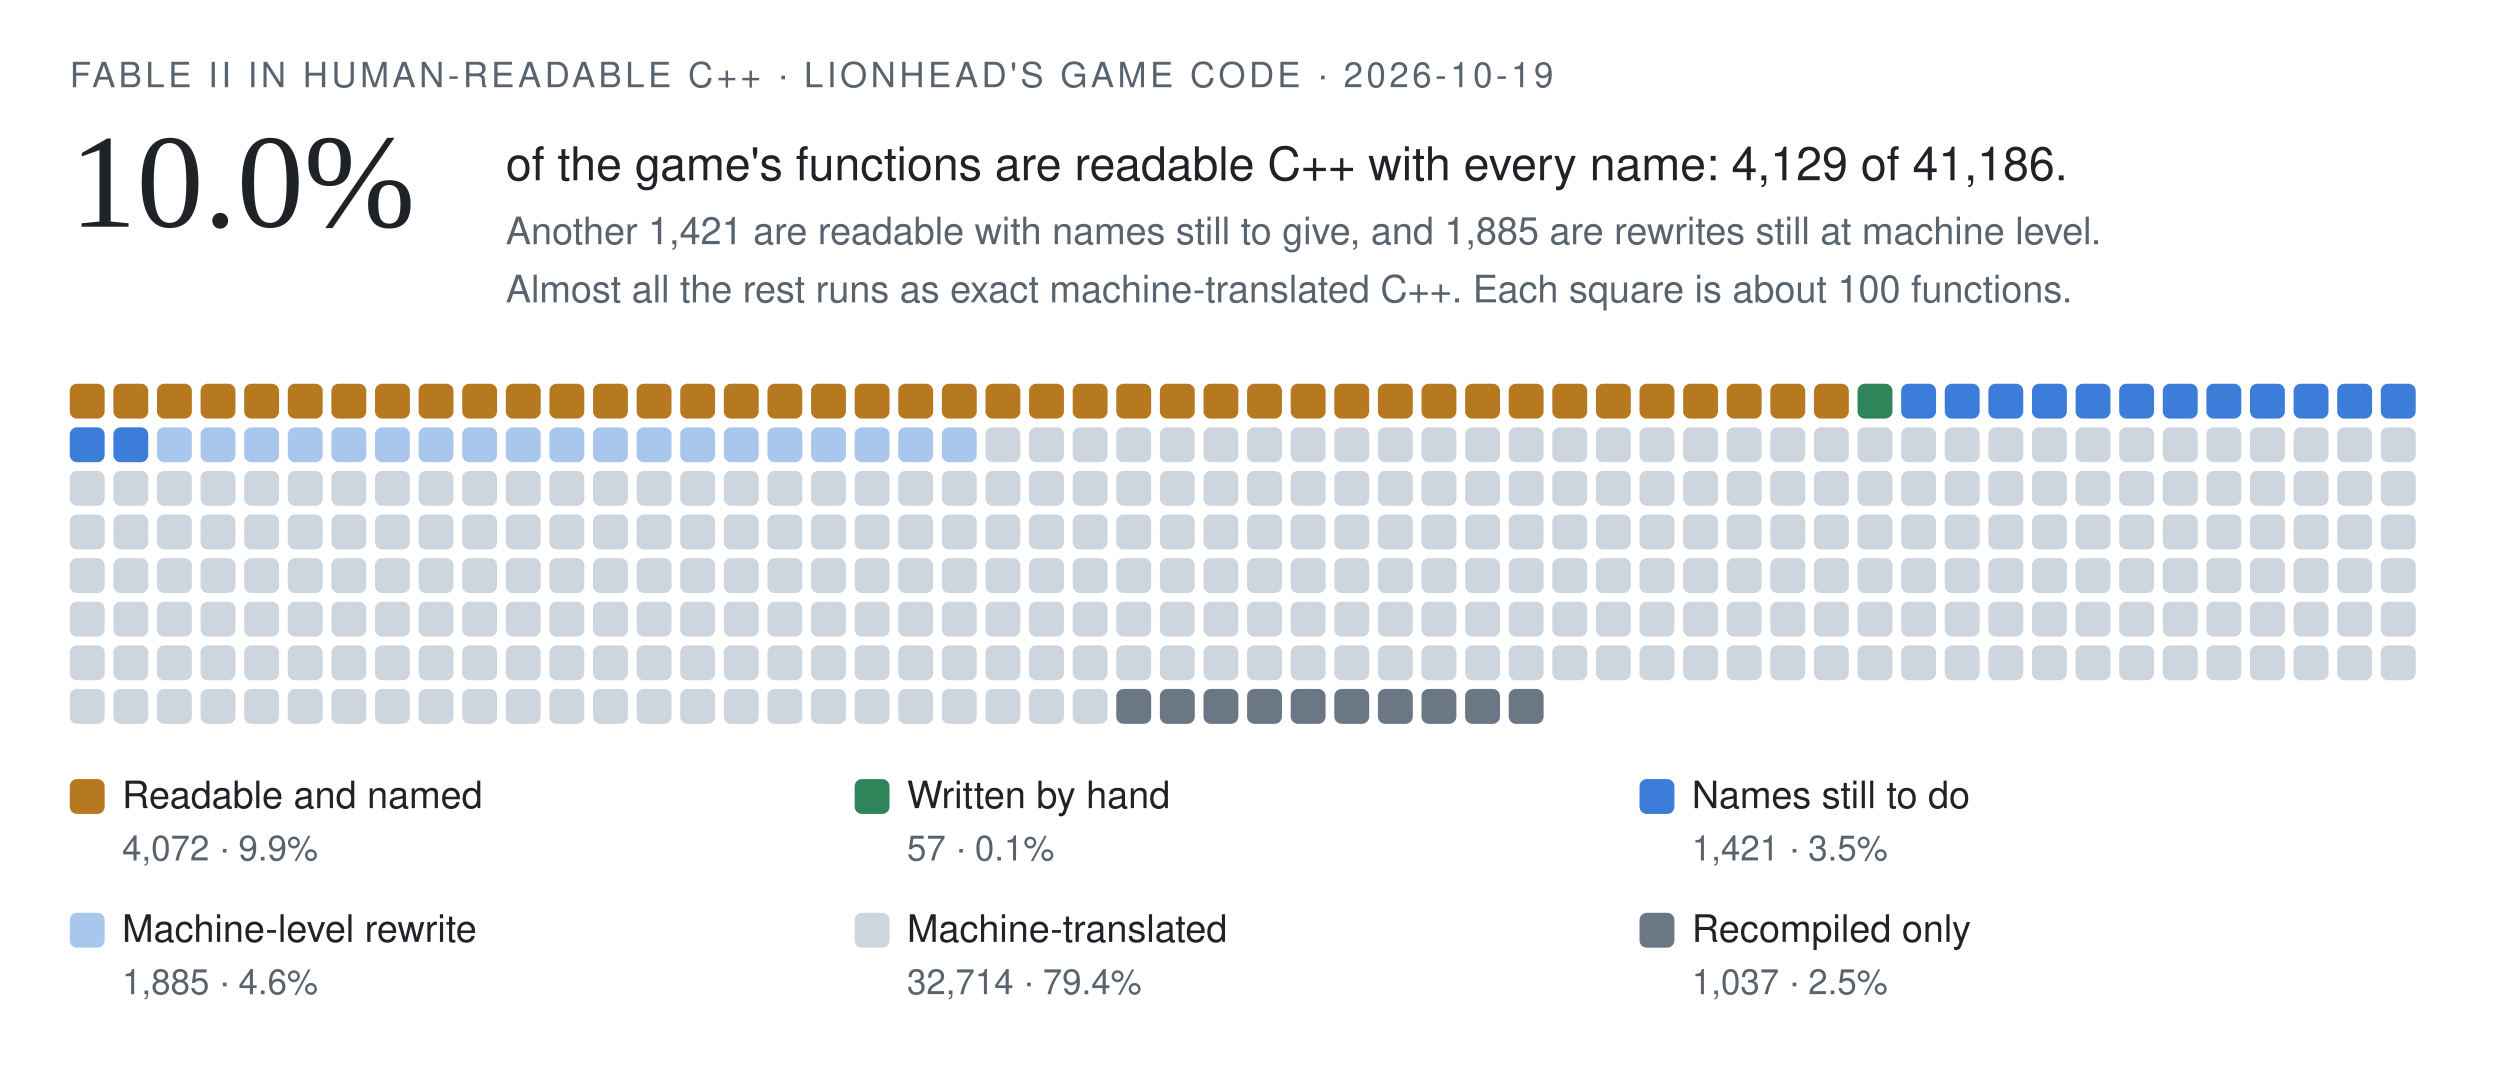
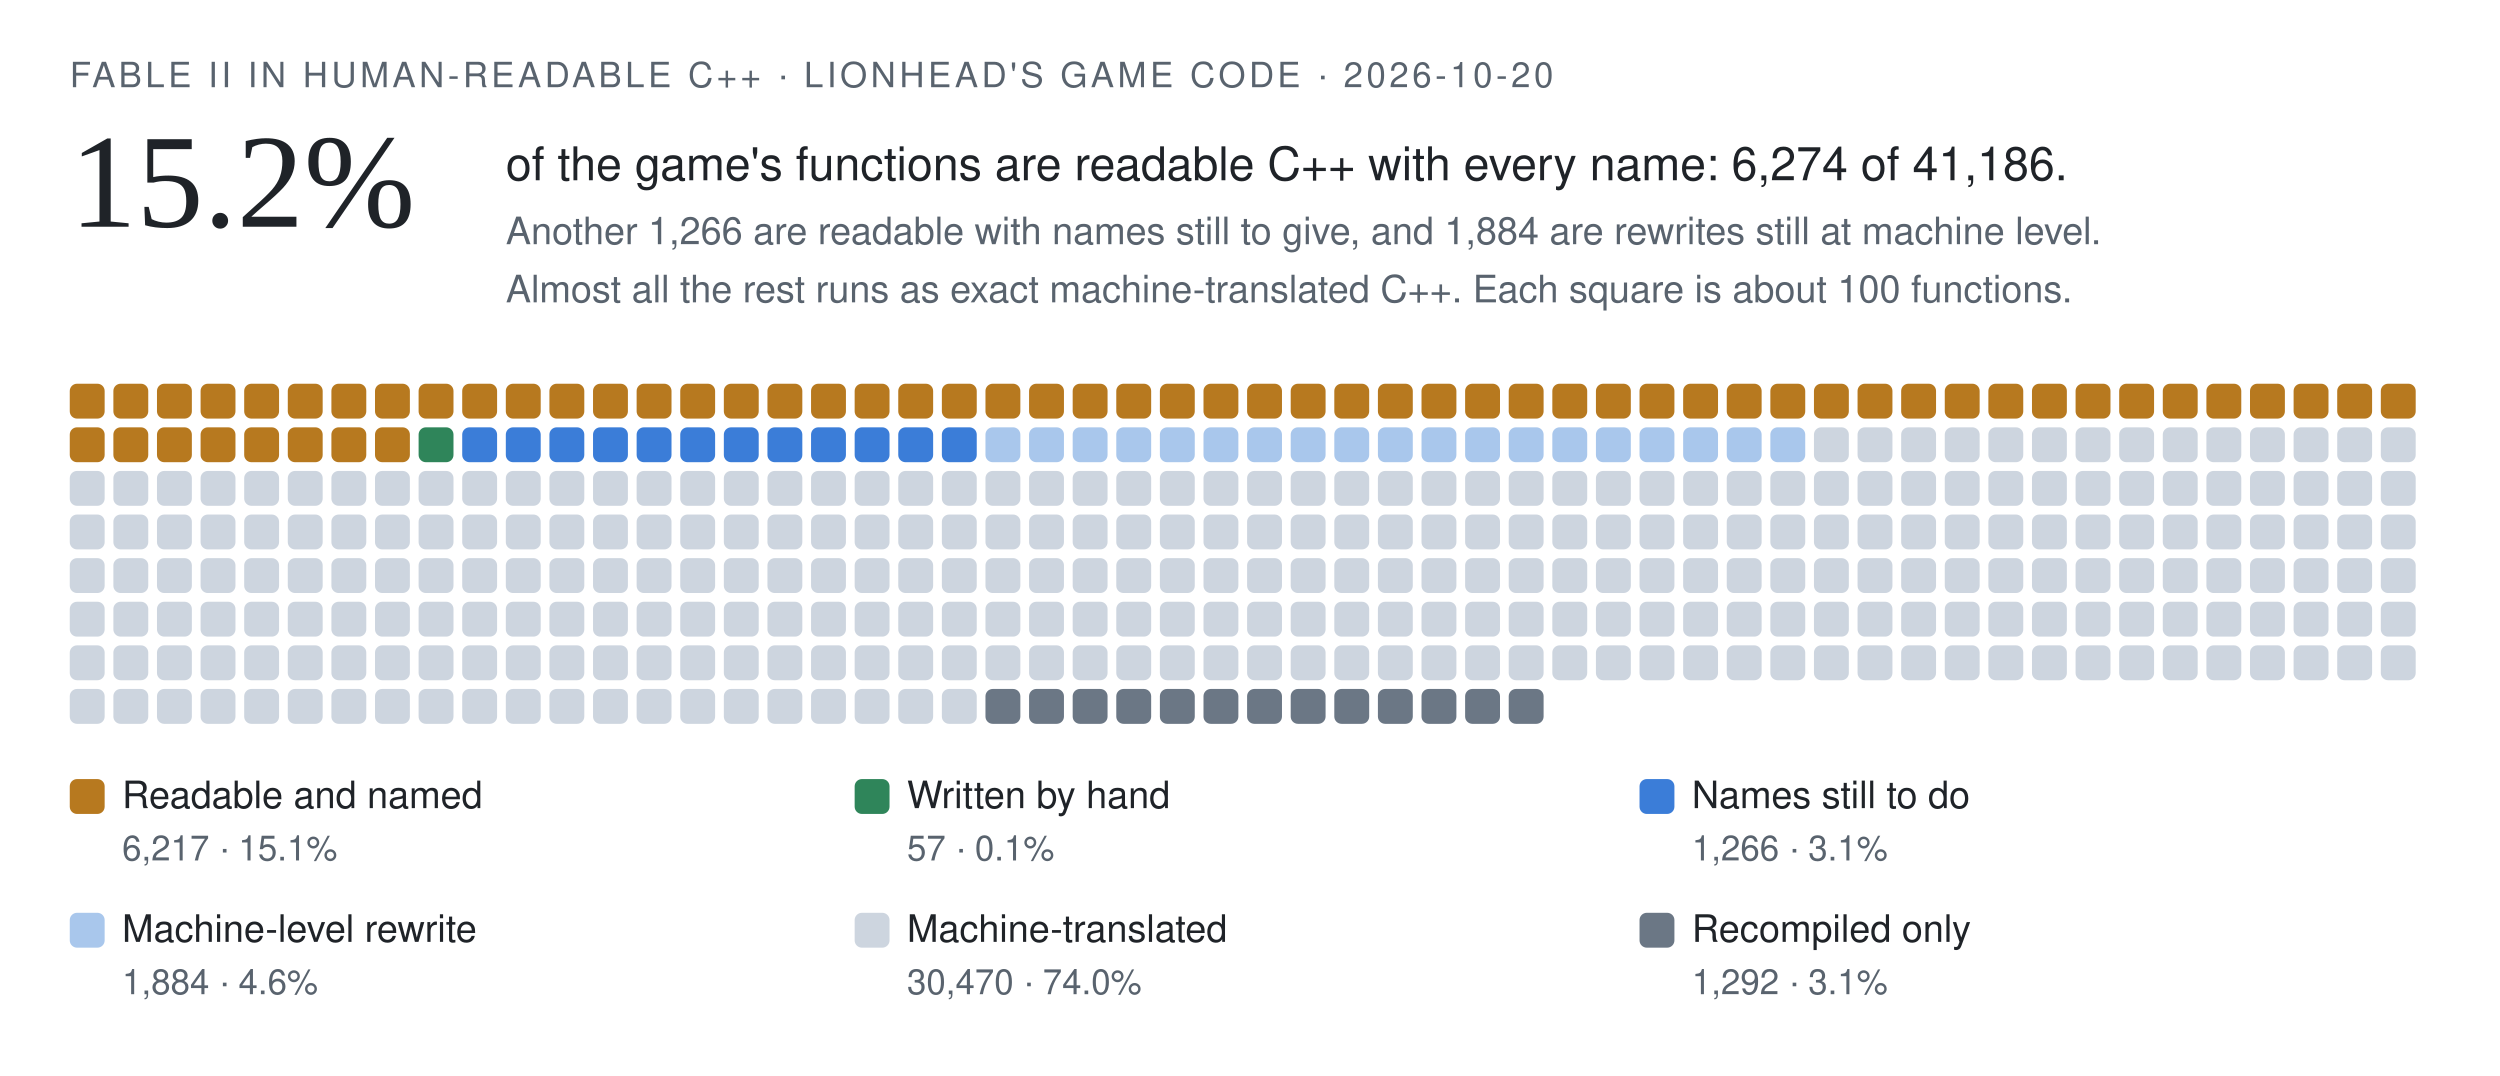
- <svg xmlns="http://www.w3.org/2000/svg" width="860" height="370" viewBox="0 0 860 370" role="img" aria-label="10.0% of Lionhead's game functions are readable C++ with every name (4,129 of 41,186), as of 2026-10-19">
-   <text x="24" y="30" font-family="Segoe UI, -apple-system, BlinkMacSystemFont, Helvetica, Arial, sans-serif" font-size="12" letter-spacing="1.2" fill="#59636e">FABLE II IN HUMAN-READABLE C++ · LIONHEAD'S GAME CODE · 2026-10-19</text>
-   <text x="24" y="78" font-family="Georgia, 'Times New Roman', serif" font-size="46" fill="#1f2328">10.0%</text>
-   <text x="174" y="62" font-family="Segoe UI, -apple-system, BlinkMacSystemFont, Helvetica, Arial, sans-serif" font-size="16" fill="#1f2328">of the game's functions are readable C++ with every name: 4,129 of 41,186.</text>
-   <text x="174" y="84" font-family="Segoe UI, -apple-system, BlinkMacSystemFont, Helvetica, Arial, sans-serif" font-size="13" fill="#59636e">Another 1,421 are readable with names still to give, and 1,885 are rewrites still at machine level.</text>
+ <svg xmlns="http://www.w3.org/2000/svg" width="860" height="370" viewBox="0 0 860 370" role="img" aria-label="15.2% of Lionhead's game functions are readable C++ with every name (6,274 of 41,186), as of 2026-10-20">
+   <text x="24" y="30" font-family="Segoe UI, -apple-system, BlinkMacSystemFont, Helvetica, Arial, sans-serif" font-size="12" letter-spacing="1.2" fill="#59636e">FABLE II IN HUMAN-READABLE C++ · LIONHEAD'S GAME CODE · 2026-10-20</text>
+   <text x="24" y="78" font-family="Georgia, 'Times New Roman', serif" font-size="46" fill="#1f2328">15.2%</text>
+   <text x="174" y="62" font-family="Segoe UI, -apple-system, BlinkMacSystemFont, Helvetica, Arial, sans-serif" font-size="16" fill="#1f2328">of the game's functions are readable C++ with every name: 6,274 of 41,186.</text>
+   <text x="174" y="84" font-family="Segoe UI, -apple-system, BlinkMacSystemFont, Helvetica, Arial, sans-serif" font-size="13" fill="#59636e">Another 1,266 are readable with names still to give, and 1,884 are rewrites still at machine level.</text>
  <text x="174" y="104" font-family="Segoe UI, -apple-system, BlinkMacSystemFont, Helvetica, Arial, sans-serif" font-size="13" fill="#59636e">Almost all the rest runs as exact machine-translated C++. Each square is about 100 functions.</text>
  <rect x="24" y="132" width="12" height="12" rx="2.5" fill="#b7791f" />
  <rect x="39" y="132" width="12" height="12" rx="2.5" fill="#b7791f" />
  <rect x="54" y="132" width="12" height="12" rx="2.5" fill="#b7791f" />
  <rect x="69" y="132" width="12" height="12" rx="2.5" fill="#b7791f" />
  <rect x="84" y="132" width="12" height="12" rx="2.5" fill="#b7791f" />
  <rect x="99" y="132" width="12" height="12" rx="2.5" fill="#b7791f" />
  <rect x="114" y="132" width="12" height="12" rx="2.5" fill="#b7791f" />
  <rect x="129" y="132" width="12" height="12" rx="2.5" fill="#b7791f" />
  <rect x="144" y="132" width="12" height="12" rx="2.5" fill="#b7791f" />
  <rect x="159" y="132" width="12" height="12" rx="2.5" fill="#b7791f" />
  <rect x="174" y="132" width="12" height="12" rx="2.5" fill="#b7791f" />
  <rect x="189" y="132" width="12" height="12" rx="2.5" fill="#b7791f" />
  <rect x="204" y="132" width="12" height="12" rx="2.5" fill="#b7791f" />
  <rect x="219" y="132" width="12" height="12" rx="2.5" fill="#b7791f" />
  <rect x="234" y="132" width="12" height="12" rx="2.5" fill="#b7791f" />
  <rect x="249" y="132" width="12" height="12" rx="2.5" fill="#b7791f" />
  <rect x="264" y="132" width="12" height="12" rx="2.5" fill="#b7791f" />
  <rect x="279" y="132" width="12" height="12" rx="2.5" fill="#b7791f" />
  <rect x="294" y="132" width="12" height="12" rx="2.5" fill="#b7791f" />
  <rect x="309" y="132" width="12" height="12" rx="2.5" fill="#b7791f" />
  <rect x="324" y="132" width="12" height="12" rx="2.5" fill="#b7791f" />
  <rect x="339" y="132" width="12" height="12" rx="2.5" fill="#b7791f" />
  <rect x="354" y="132" width="12" height="12" rx="2.5" fill="#b7791f" />
  <rect x="369" y="132" width="12" height="12" rx="2.5" fill="#b7791f" />
  <rect x="384" y="132" width="12" height="12" rx="2.5" fill="#b7791f" />
  <rect x="399" y="132" width="12" height="12" rx="2.5" fill="#b7791f" />
  <rect x="414" y="132" width="12" height="12" rx="2.5" fill="#b7791f" />
  <rect x="429" y="132" width="12" height="12" rx="2.5" fill="#b7791f" />
  <rect x="444" y="132" width="12" height="12" rx="2.5" fill="#b7791f" />
  <rect x="459" y="132" width="12" height="12" rx="2.5" fill="#b7791f" />
  <rect x="474" y="132" width="12" height="12" rx="2.5" fill="#b7791f" />
  <rect x="489" y="132" width="12" height="12" rx="2.5" fill="#b7791f" />
  <rect x="504" y="132" width="12" height="12" rx="2.5" fill="#b7791f" />
  <rect x="519" y="132" width="12" height="12" rx="2.5" fill="#b7791f" />
  <rect x="534" y="132" width="12" height="12" rx="2.5" fill="#b7791f" />
  <rect x="549" y="132" width="12" height="12" rx="2.5" fill="#b7791f" />
  <rect x="564" y="132" width="12" height="12" rx="2.5" fill="#b7791f" />
  <rect x="579" y="132" width="12" height="12" rx="2.5" fill="#b7791f" />
  <rect x="594" y="132" width="12" height="12" rx="2.5" fill="#b7791f" />
  <rect x="609" y="132" width="12" height="12" rx="2.5" fill="#b7791f" />
  <rect x="624" y="132" width="12" height="12" rx="2.5" fill="#b7791f" />
-   <rect x="639" y="132" width="12" height="12" rx="2.5" fill="#2f855a" />
-   <rect x="654" y="132" width="12" height="12" rx="2.5" fill="#3b7dd8" />
-   <rect x="669" y="132" width="12" height="12" rx="2.5" fill="#3b7dd8" />
-   <rect x="684" y="132" width="12" height="12" rx="2.5" fill="#3b7dd8" />
-   <rect x="699" y="132" width="12" height="12" rx="2.5" fill="#3b7dd8" />
-   <rect x="714" y="132" width="12" height="12" rx="2.5" fill="#3b7dd8" />
-   <rect x="729" y="132" width="12" height="12" rx="2.5" fill="#3b7dd8" />
-   <rect x="744" y="132" width="12" height="12" rx="2.5" fill="#3b7dd8" />
-   <rect x="759" y="132" width="12" height="12" rx="2.5" fill="#3b7dd8" />
-   <rect x="774" y="132" width="12" height="12" rx="2.5" fill="#3b7dd8" />
-   <rect x="789" y="132" width="12" height="12" rx="2.5" fill="#3b7dd8" />
-   <rect x="804" y="132" width="12" height="12" rx="2.5" fill="#3b7dd8" />
-   <rect x="819" y="132" width="12" height="12" rx="2.5" fill="#3b7dd8" />
-   <rect x="24" y="147" width="12" height="12" rx="2.5" fill="#3b7dd8" />
-   <rect x="39" y="147" width="12" height="12" rx="2.5" fill="#3b7dd8" />
-   <rect x="54" y="147" width="12" height="12" rx="2.5" fill="#a9c7ec" />
-   <rect x="69" y="147" width="12" height="12" rx="2.5" fill="#a9c7ec" />
-   <rect x="84" y="147" width="12" height="12" rx="2.5" fill="#a9c7ec" />
-   <rect x="99" y="147" width="12" height="12" rx="2.5" fill="#a9c7ec" />
-   <rect x="114" y="147" width="12" height="12" rx="2.5" fill="#a9c7ec" />
-   <rect x="129" y="147" width="12" height="12" rx="2.5" fill="#a9c7ec" />
-   <rect x="144" y="147" width="12" height="12" rx="2.5" fill="#a9c7ec" />
-   <rect x="159" y="147" width="12" height="12" rx="2.5" fill="#a9c7ec" />
-   <rect x="174" y="147" width="12" height="12" rx="2.5" fill="#a9c7ec" />
-   <rect x="189" y="147" width="12" height="12" rx="2.5" fill="#a9c7ec" />
-   <rect x="204" y="147" width="12" height="12" rx="2.5" fill="#a9c7ec" />
-   <rect x="219" y="147" width="12" height="12" rx="2.5" fill="#a9c7ec" />
-   <rect x="234" y="147" width="12" height="12" rx="2.5" fill="#a9c7ec" />
-   <rect x="249" y="147" width="12" height="12" rx="2.5" fill="#a9c7ec" />
-   <rect x="264" y="147" width="12" height="12" rx="2.5" fill="#a9c7ec" />
-   <rect x="279" y="147" width="12" height="12" rx="2.5" fill="#a9c7ec" />
-   <rect x="294" y="147" width="12" height="12" rx="2.5" fill="#a9c7ec" />
-   <rect x="309" y="147" width="12" height="12" rx="2.5" fill="#a9c7ec" />
-   <rect x="324" y="147" width="12" height="12" rx="2.5" fill="#a9c7ec" />
-   <rect x="339" y="147" width="12" height="12" rx="2.5" fill="#cdd5df" />
-   <rect x="354" y="147" width="12" height="12" rx="2.5" fill="#cdd5df" />
-   <rect x="369" y="147" width="12" height="12" rx="2.5" fill="#cdd5df" />
-   <rect x="384" y="147" width="12" height="12" rx="2.5" fill="#cdd5df" />
-   <rect x="399" y="147" width="12" height="12" rx="2.5" fill="#cdd5df" />
-   <rect x="414" y="147" width="12" height="12" rx="2.5" fill="#cdd5df" />
-   <rect x="429" y="147" width="12" height="12" rx="2.5" fill="#cdd5df" />
-   <rect x="444" y="147" width="12" height="12" rx="2.5" fill="#cdd5df" />
-   <rect x="459" y="147" width="12" height="12" rx="2.5" fill="#cdd5df" />
-   <rect x="474" y="147" width="12" height="12" rx="2.5" fill="#cdd5df" />
-   <rect x="489" y="147" width="12" height="12" rx="2.5" fill="#cdd5df" />
-   <rect x="504" y="147" width="12" height="12" rx="2.5" fill="#cdd5df" />
-   <rect x="519" y="147" width="12" height="12" rx="2.5" fill="#cdd5df" />
-   <rect x="534" y="147" width="12" height="12" rx="2.5" fill="#cdd5df" />
-   <rect x="549" y="147" width="12" height="12" rx="2.5" fill="#cdd5df" />
-   <rect x="564" y="147" width="12" height="12" rx="2.5" fill="#cdd5df" />
-   <rect x="579" y="147" width="12" height="12" rx="2.5" fill="#cdd5df" />
-   <rect x="594" y="147" width="12" height="12" rx="2.5" fill="#cdd5df" />
-   <rect x="609" y="147" width="12" height="12" rx="2.5" fill="#cdd5df" />
+   <rect x="639" y="132" width="12" height="12" rx="2.5" fill="#b7791f" />
+   <rect x="654" y="132" width="12" height="12" rx="2.5" fill="#b7791f" />
+   <rect x="669" y="132" width="12" height="12" rx="2.5" fill="#b7791f" />
+   <rect x="684" y="132" width="12" height="12" rx="2.5" fill="#b7791f" />
+   <rect x="699" y="132" width="12" height="12" rx="2.5" fill="#b7791f" />
+   <rect x="714" y="132" width="12" height="12" rx="2.5" fill="#b7791f" />
+   <rect x="729" y="132" width="12" height="12" rx="2.5" fill="#b7791f" />
+   <rect x="744" y="132" width="12" height="12" rx="2.5" fill="#b7791f" />
+   <rect x="759" y="132" width="12" height="12" rx="2.5" fill="#b7791f" />
+   <rect x="774" y="132" width="12" height="12" rx="2.5" fill="#b7791f" />
+   <rect x="789" y="132" width="12" height="12" rx="2.5" fill="#b7791f" />
+   <rect x="804" y="132" width="12" height="12" rx="2.5" fill="#b7791f" />
+   <rect x="819" y="132" width="12" height="12" rx="2.5" fill="#b7791f" />
+   <rect x="24" y="147" width="12" height="12" rx="2.5" fill="#b7791f" />
+   <rect x="39" y="147" width="12" height="12" rx="2.5" fill="#b7791f" />
+   <rect x="54" y="147" width="12" height="12" rx="2.5" fill="#b7791f" />
+   <rect x="69" y="147" width="12" height="12" rx="2.5" fill="#b7791f" />
+   <rect x="84" y="147" width="12" height="12" rx="2.5" fill="#b7791f" />
+   <rect x="99" y="147" width="12" height="12" rx="2.5" fill="#b7791f" />
+   <rect x="114" y="147" width="12" height="12" rx="2.5" fill="#b7791f" />
+   <rect x="129" y="147" width="12" height="12" rx="2.5" fill="#b7791f" />
+   <rect x="144" y="147" width="12" height="12" rx="2.5" fill="#2f855a" />
+   <rect x="159" y="147" width="12" height="12" rx="2.5" fill="#3b7dd8" />
+   <rect x="174" y="147" width="12" height="12" rx="2.5" fill="#3b7dd8" />
+   <rect x="189" y="147" width="12" height="12" rx="2.5" fill="#3b7dd8" />
+   <rect x="204" y="147" width="12" height="12" rx="2.5" fill="#3b7dd8" />
+   <rect x="219" y="147" width="12" height="12" rx="2.5" fill="#3b7dd8" />
+   <rect x="234" y="147" width="12" height="12" rx="2.5" fill="#3b7dd8" />
+   <rect x="249" y="147" width="12" height="12" rx="2.5" fill="#3b7dd8" />
+   <rect x="264" y="147" width="12" height="12" rx="2.5" fill="#3b7dd8" />
+   <rect x="279" y="147" width="12" height="12" rx="2.5" fill="#3b7dd8" />
+   <rect x="294" y="147" width="12" height="12" rx="2.5" fill="#3b7dd8" />
+   <rect x="309" y="147" width="12" height="12" rx="2.5" fill="#3b7dd8" />
+   <rect x="324" y="147" width="12" height="12" rx="2.5" fill="#3b7dd8" />
+   <rect x="339" y="147" width="12" height="12" rx="2.5" fill="#a9c7ec" />
+   <rect x="354" y="147" width="12" height="12" rx="2.5" fill="#a9c7ec" />
+   <rect x="369" y="147" width="12" height="12" rx="2.5" fill="#a9c7ec" />
+   <rect x="384" y="147" width="12" height="12" rx="2.5" fill="#a9c7ec" />
+   <rect x="399" y="147" width="12" height="12" rx="2.5" fill="#a9c7ec" />
+   <rect x="414" y="147" width="12" height="12" rx="2.5" fill="#a9c7ec" />
+   <rect x="429" y="147" width="12" height="12" rx="2.5" fill="#a9c7ec" />
+   <rect x="444" y="147" width="12" height="12" rx="2.5" fill="#a9c7ec" />
+   <rect x="459" y="147" width="12" height="12" rx="2.5" fill="#a9c7ec" />
+   <rect x="474" y="147" width="12" height="12" rx="2.5" fill="#a9c7ec" />
+   <rect x="489" y="147" width="12" height="12" rx="2.5" fill="#a9c7ec" />
+   <rect x="504" y="147" width="12" height="12" rx="2.5" fill="#a9c7ec" />
+   <rect x="519" y="147" width="12" height="12" rx="2.5" fill="#a9c7ec" />
+   <rect x="534" y="147" width="12" height="12" rx="2.5" fill="#a9c7ec" />
+   <rect x="549" y="147" width="12" height="12" rx="2.5" fill="#a9c7ec" />
+   <rect x="564" y="147" width="12" height="12" rx="2.5" fill="#a9c7ec" />
+   <rect x="579" y="147" width="12" height="12" rx="2.5" fill="#a9c7ec" />
+   <rect x="594" y="147" width="12" height="12" rx="2.5" fill="#a9c7ec" />
+   <rect x="609" y="147" width="12" height="12" rx="2.5" fill="#a9c7ec" />
  <rect x="624" y="147" width="12" height="12" rx="2.5" fill="#cdd5df" />
  <rect x="639" y="147" width="12" height="12" rx="2.5" fill="#cdd5df" />
  <rect x="654" y="147" width="12" height="12" rx="2.5" fill="#cdd5df" />
  <rect x="669" y="147" width="12" height="12" rx="2.5" fill="#cdd5df" />
  <rect x="684" y="147" width="12" height="12" rx="2.5" fill="#cdd5df" />
  <rect x="699" y="147" width="12" height="12" rx="2.5" fill="#cdd5df" />
  <rect x="714" y="147" width="12" height="12" rx="2.5" fill="#cdd5df" />
  <rect x="729" y="147" width="12" height="12" rx="2.5" fill="#cdd5df" />
  <rect x="744" y="147" width="12" height="12" rx="2.5" fill="#cdd5df" />
  <rect x="759" y="147" width="12" height="12" rx="2.5" fill="#cdd5df" />
  <rect x="774" y="147" width="12" height="12" rx="2.5" fill="#cdd5df" />
  <rect x="789" y="147" width="12" height="12" rx="2.5" fill="#cdd5df" />
  <rect x="804" y="147" width="12" height="12" rx="2.5" fill="#cdd5df" />
  <rect x="819" y="147" width="12" height="12" rx="2.5" fill="#cdd5df" />
  <rect x="24" y="162" width="12" height="12" rx="2.5" fill="#cdd5df" />
  <rect x="39" y="162" width="12" height="12" rx="2.5" fill="#cdd5df" />
  <rect x="54" y="162" width="12" height="12" rx="2.5" fill="#cdd5df" />
  <rect x="69" y="162" width="12" height="12" rx="2.5" fill="#cdd5df" />
  <rect x="84" y="162" width="12" height="12" rx="2.5" fill="#cdd5df" />
  <rect x="99" y="162" width="12" height="12" rx="2.5" fill="#cdd5df" />
  <rect x="114" y="162" width="12" height="12" rx="2.5" fill="#cdd5df" />
  <rect x="129" y="162" width="12" height="12" rx="2.5" fill="#cdd5df" />
  <rect x="144" y="162" width="12" height="12" rx="2.5" fill="#cdd5df" />
  <rect x="159" y="162" width="12" height="12" rx="2.5" fill="#cdd5df" />
  <rect x="174" y="162" width="12" height="12" rx="2.5" fill="#cdd5df" />
  <rect x="189" y="162" width="12" height="12" rx="2.5" fill="#cdd5df" />
  <rect x="204" y="162" width="12" height="12" rx="2.5" fill="#cdd5df" />
  <rect x="219" y="162" width="12" height="12" rx="2.5" fill="#cdd5df" />
  <rect x="234" y="162" width="12" height="12" rx="2.5" fill="#cdd5df" />
  <rect x="249" y="162" width="12" height="12" rx="2.5" fill="#cdd5df" />
  <rect x="264" y="162" width="12" height="12" rx="2.5" fill="#cdd5df" />
  <rect x="279" y="162" width="12" height="12" rx="2.5" fill="#cdd5df" />
  <rect x="294" y="162" width="12" height="12" rx="2.5" fill="#cdd5df" />
  <rect x="309" y="162" width="12" height="12" rx="2.5" fill="#cdd5df" />
  <rect x="324" y="162" width="12" height="12" rx="2.5" fill="#cdd5df" />
  <rect x="339" y="162" width="12" height="12" rx="2.5" fill="#cdd5df" />
  <rect x="354" y="162" width="12" height="12" rx="2.5" fill="#cdd5df" />
  <rect x="369" y="162" width="12" height="12" rx="2.5" fill="#cdd5df" />
  <rect x="384" y="162" width="12" height="12" rx="2.5" fill="#cdd5df" />
  <rect x="399" y="162" width="12" height="12" rx="2.5" fill="#cdd5df" />
  <rect x="414" y="162" width="12" height="12" rx="2.5" fill="#cdd5df" />
  <rect x="429" y="162" width="12" height="12" rx="2.5" fill="#cdd5df" />
  <rect x="444" y="162" width="12" height="12" rx="2.5" fill="#cdd5df" />
  <rect x="459" y="162" width="12" height="12" rx="2.5" fill="#cdd5df" />
  <rect x="474" y="162" width="12" height="12" rx="2.5" fill="#cdd5df" />
  <rect x="489" y="162" width="12" height="12" rx="2.5" fill="#cdd5df" />
  <rect x="504" y="162" width="12" height="12" rx="2.5" fill="#cdd5df" />
  <rect x="519" y="162" width="12" height="12" rx="2.5" fill="#cdd5df" />
  <rect x="534" y="162" width="12" height="12" rx="2.5" fill="#cdd5df" />
  <rect x="549" y="162" width="12" height="12" rx="2.5" fill="#cdd5df" />
  <rect x="564" y="162" width="12" height="12" rx="2.5" fill="#cdd5df" />
  <rect x="579" y="162" width="12" height="12" rx="2.5" fill="#cdd5df" />
  <rect x="594" y="162" width="12" height="12" rx="2.5" fill="#cdd5df" />
  <rect x="609" y="162" width="12" height="12" rx="2.5" fill="#cdd5df" />
  <rect x="624" y="162" width="12" height="12" rx="2.5" fill="#cdd5df" />
  <rect x="639" y="162" width="12" height="12" rx="2.5" fill="#cdd5df" />
  <rect x="654" y="162" width="12" height="12" rx="2.5" fill="#cdd5df" />
  <rect x="669" y="162" width="12" height="12" rx="2.5" fill="#cdd5df" />
  <rect x="684" y="162" width="12" height="12" rx="2.5" fill="#cdd5df" />
  <rect x="699" y="162" width="12" height="12" rx="2.5" fill="#cdd5df" />
  <rect x="714" y="162" width="12" height="12" rx="2.5" fill="#cdd5df" />
  <rect x="729" y="162" width="12" height="12" rx="2.5" fill="#cdd5df" />
  <rect x="744" y="162" width="12" height="12" rx="2.5" fill="#cdd5df" />
  <rect x="759" y="162" width="12" height="12" rx="2.5" fill="#cdd5df" />
  <rect x="774" y="162" width="12" height="12" rx="2.5" fill="#cdd5df" />
  <rect x="789" y="162" width="12" height="12" rx="2.5" fill="#cdd5df" />
  <rect x="804" y="162" width="12" height="12" rx="2.5" fill="#cdd5df" />
  <rect x="819" y="162" width="12" height="12" rx="2.5" fill="#cdd5df" />
  <rect x="24" y="177" width="12" height="12" rx="2.5" fill="#cdd5df" />
  <rect x="39" y="177" width="12" height="12" rx="2.5" fill="#cdd5df" />
  <rect x="54" y="177" width="12" height="12" rx="2.5" fill="#cdd5df" />
  <rect x="69" y="177" width="12" height="12" rx="2.5" fill="#cdd5df" />
  <rect x="84" y="177" width="12" height="12" rx="2.5" fill="#cdd5df" />
  <rect x="99" y="177" width="12" height="12" rx="2.5" fill="#cdd5df" />
  <rect x="114" y="177" width="12" height="12" rx="2.5" fill="#cdd5df" />
  <rect x="129" y="177" width="12" height="12" rx="2.5" fill="#cdd5df" />
  <rect x="144" y="177" width="12" height="12" rx="2.5" fill="#cdd5df" />
  <rect x="159" y="177" width="12" height="12" rx="2.5" fill="#cdd5df" />
  <rect x="174" y="177" width="12" height="12" rx="2.5" fill="#cdd5df" />
  <rect x="189" y="177" width="12" height="12" rx="2.5" fill="#cdd5df" />
  <rect x="204" y="177" width="12" height="12" rx="2.5" fill="#cdd5df" />
  <rect x="219" y="177" width="12" height="12" rx="2.5" fill="#cdd5df" />
  <rect x="234" y="177" width="12" height="12" rx="2.5" fill="#cdd5df" />
  <rect x="249" y="177" width="12" height="12" rx="2.5" fill="#cdd5df" />
  <rect x="264" y="177" width="12" height="12" rx="2.5" fill="#cdd5df" />
  <rect x="279" y="177" width="12" height="12" rx="2.5" fill="#cdd5df" />
  <rect x="294" y="177" width="12" height="12" rx="2.5" fill="#cdd5df" />
  <rect x="309" y="177" width="12" height="12" rx="2.5" fill="#cdd5df" />
  <rect x="324" y="177" width="12" height="12" rx="2.5" fill="#cdd5df" />
  <rect x="339" y="177" width="12" height="12" rx="2.5" fill="#cdd5df" />
  <rect x="354" y="177" width="12" height="12" rx="2.5" fill="#cdd5df" />
  <rect x="369" y="177" width="12" height="12" rx="2.5" fill="#cdd5df" />
  <rect x="384" y="177" width="12" height="12" rx="2.5" fill="#cdd5df" />
  <rect x="399" y="177" width="12" height="12" rx="2.5" fill="#cdd5df" />
  <rect x="414" y="177" width="12" height="12" rx="2.5" fill="#cdd5df" />
  <rect x="429" y="177" width="12" height="12" rx="2.5" fill="#cdd5df" />
  <rect x="444" y="177" width="12" height="12" rx="2.5" fill="#cdd5df" />
  <rect x="459" y="177" width="12" height="12" rx="2.5" fill="#cdd5df" />
  <rect x="474" y="177" width="12" height="12" rx="2.5" fill="#cdd5df" />
  <rect x="489" y="177" width="12" height="12" rx="2.5" fill="#cdd5df" />
  <rect x="504" y="177" width="12" height="12" rx="2.5" fill="#cdd5df" />
  <rect x="519" y="177" width="12" height="12" rx="2.5" fill="#cdd5df" />
  <rect x="534" y="177" width="12" height="12" rx="2.5" fill="#cdd5df" />
  <rect x="549" y="177" width="12" height="12" rx="2.5" fill="#cdd5df" />
  <rect x="564" y="177" width="12" height="12" rx="2.5" fill="#cdd5df" />
  <rect x="579" y="177" width="12" height="12" rx="2.5" fill="#cdd5df" />
  <rect x="594" y="177" width="12" height="12" rx="2.5" fill="#cdd5df" />
  <rect x="609" y="177" width="12" height="12" rx="2.5" fill="#cdd5df" />
  <rect x="624" y="177" width="12" height="12" rx="2.5" fill="#cdd5df" />
  <rect x="639" y="177" width="12" height="12" rx="2.5" fill="#cdd5df" />
  <rect x="654" y="177" width="12" height="12" rx="2.5" fill="#cdd5df" />
  <rect x="669" y="177" width="12" height="12" rx="2.5" fill="#cdd5df" />
  <rect x="684" y="177" width="12" height="12" rx="2.5" fill="#cdd5df" />
  <rect x="699" y="177" width="12" height="12" rx="2.5" fill="#cdd5df" />
  <rect x="714" y="177" width="12" height="12" rx="2.5" fill="#cdd5df" />
  <rect x="729" y="177" width="12" height="12" rx="2.5" fill="#cdd5df" />
  <rect x="744" y="177" width="12" height="12" rx="2.5" fill="#cdd5df" />
  <rect x="759" y="177" width="12" height="12" rx="2.5" fill="#cdd5df" />
  <rect x="774" y="177" width="12" height="12" rx="2.5" fill="#cdd5df" />
  <rect x="789" y="177" width="12" height="12" rx="2.5" fill="#cdd5df" />
  <rect x="804" y="177" width="12" height="12" rx="2.5" fill="#cdd5df" />
  <rect x="819" y="177" width="12" height="12" rx="2.5" fill="#cdd5df" />
  <rect x="24" y="192" width="12" height="12" rx="2.5" fill="#cdd5df" />
  <rect x="39" y="192" width="12" height="12" rx="2.5" fill="#cdd5df" />
  <rect x="54" y="192" width="12" height="12" rx="2.5" fill="#cdd5df" />
  <rect x="69" y="192" width="12" height="12" rx="2.5" fill="#cdd5df" />
  <rect x="84" y="192" width="12" height="12" rx="2.5" fill="#cdd5df" />
  <rect x="99" y="192" width="12" height="12" rx="2.5" fill="#cdd5df" />
  <rect x="114" y="192" width="12" height="12" rx="2.5" fill="#cdd5df" />
  <rect x="129" y="192" width="12" height="12" rx="2.5" fill="#cdd5df" />
  <rect x="144" y="192" width="12" height="12" rx="2.5" fill="#cdd5df" />
  <rect x="159" y="192" width="12" height="12" rx="2.5" fill="#cdd5df" />
  <rect x="174" y="192" width="12" height="12" rx="2.5" fill="#cdd5df" />
  <rect x="189" y="192" width="12" height="12" rx="2.5" fill="#cdd5df" />
  <rect x="204" y="192" width="12" height="12" rx="2.5" fill="#cdd5df" />
  <rect x="219" y="192" width="12" height="12" rx="2.5" fill="#cdd5df" />
  <rect x="234" y="192" width="12" height="12" rx="2.5" fill="#cdd5df" />
  <rect x="249" y="192" width="12" height="12" rx="2.5" fill="#cdd5df" />
  <rect x="264" y="192" width="12" height="12" rx="2.5" fill="#cdd5df" />
  <rect x="279" y="192" width="12" height="12" rx="2.5" fill="#cdd5df" />
  <rect x="294" y="192" width="12" height="12" rx="2.5" fill="#cdd5df" />
  <rect x="309" y="192" width="12" height="12" rx="2.5" fill="#cdd5df" />
  <rect x="324" y="192" width="12" height="12" rx="2.5" fill="#cdd5df" />
  <rect x="339" y="192" width="12" height="12" rx="2.5" fill="#cdd5df" />
  <rect x="354" y="192" width="12" height="12" rx="2.5" fill="#cdd5df" />
  <rect x="369" y="192" width="12" height="12" rx="2.5" fill="#cdd5df" />
  <rect x="384" y="192" width="12" height="12" rx="2.5" fill="#cdd5df" />
  <rect x="399" y="192" width="12" height="12" rx="2.5" fill="#cdd5df" />
  <rect x="414" y="192" width="12" height="12" rx="2.5" fill="#cdd5df" />
  <rect x="429" y="192" width="12" height="12" rx="2.5" fill="#cdd5df" />
  <rect x="444" y="192" width="12" height="12" rx="2.5" fill="#cdd5df" />
  <rect x="459" y="192" width="12" height="12" rx="2.5" fill="#cdd5df" />
  <rect x="474" y="192" width="12" height="12" rx="2.5" fill="#cdd5df" />
  <rect x="489" y="192" width="12" height="12" rx="2.5" fill="#cdd5df" />
  <rect x="504" y="192" width="12" height="12" rx="2.5" fill="#cdd5df" />
  <rect x="519" y="192" width="12" height="12" rx="2.5" fill="#cdd5df" />
  <rect x="534" y="192" width="12" height="12" rx="2.5" fill="#cdd5df" />
  <rect x="549" y="192" width="12" height="12" rx="2.5" fill="#cdd5df" />
  <rect x="564" y="192" width="12" height="12" rx="2.5" fill="#cdd5df" />
  <rect x="579" y="192" width="12" height="12" rx="2.5" fill="#cdd5df" />
  <rect x="594" y="192" width="12" height="12" rx="2.5" fill="#cdd5df" />
  <rect x="609" y="192" width="12" height="12" rx="2.5" fill="#cdd5df" />
  <rect x="624" y="192" width="12" height="12" rx="2.5" fill="#cdd5df" />
  <rect x="639" y="192" width="12" height="12" rx="2.5" fill="#cdd5df" />
  <rect x="654" y="192" width="12" height="12" rx="2.5" fill="#cdd5df" />
  <rect x="669" y="192" width="12" height="12" rx="2.5" fill="#cdd5df" />
  <rect x="684" y="192" width="12" height="12" rx="2.5" fill="#cdd5df" />
  <rect x="699" y="192" width="12" height="12" rx="2.5" fill="#cdd5df" />
  <rect x="714" y="192" width="12" height="12" rx="2.5" fill="#cdd5df" />
  <rect x="729" y="192" width="12" height="12" rx="2.5" fill="#cdd5df" />
  <rect x="744" y="192" width="12" height="12" rx="2.5" fill="#cdd5df" />
  <rect x="759" y="192" width="12" height="12" rx="2.5" fill="#cdd5df" />
  <rect x="774" y="192" width="12" height="12" rx="2.5" fill="#cdd5df" />
  <rect x="789" y="192" width="12" height="12" rx="2.5" fill="#cdd5df" />
  <rect x="804" y="192" width="12" height="12" rx="2.5" fill="#cdd5df" />
  <rect x="819" y="192" width="12" height="12" rx="2.5" fill="#cdd5df" />
  <rect x="24" y="207" width="12" height="12" rx="2.5" fill="#cdd5df" />
  <rect x="39" y="207" width="12" height="12" rx="2.5" fill="#cdd5df" />
  <rect x="54" y="207" width="12" height="12" rx="2.5" fill="#cdd5df" />
  <rect x="69" y="207" width="12" height="12" rx="2.5" fill="#cdd5df" />
  <rect x="84" y="207" width="12" height="12" rx="2.5" fill="#cdd5df" />
  <rect x="99" y="207" width="12" height="12" rx="2.5" fill="#cdd5df" />
  <rect x="114" y="207" width="12" height="12" rx="2.5" fill="#cdd5df" />
  <rect x="129" y="207" width="12" height="12" rx="2.5" fill="#cdd5df" />
  <rect x="144" y="207" width="12" height="12" rx="2.5" fill="#cdd5df" />
  <rect x="159" y="207" width="12" height="12" rx="2.5" fill="#cdd5df" />
  <rect x="174" y="207" width="12" height="12" rx="2.5" fill="#cdd5df" />
  <rect x="189" y="207" width="12" height="12" rx="2.5" fill="#cdd5df" />
  <rect x="204" y="207" width="12" height="12" rx="2.5" fill="#cdd5df" />
  <rect x="219" y="207" width="12" height="12" rx="2.5" fill="#cdd5df" />
  <rect x="234" y="207" width="12" height="12" rx="2.5" fill="#cdd5df" />
  <rect x="249" y="207" width="12" height="12" rx="2.5" fill="#cdd5df" />
  <rect x="264" y="207" width="12" height="12" rx="2.5" fill="#cdd5df" />
  <rect x="279" y="207" width="12" height="12" rx="2.5" fill="#cdd5df" />
  <rect x="294" y="207" width="12" height="12" rx="2.5" fill="#cdd5df" />
  <rect x="309" y="207" width="12" height="12" rx="2.5" fill="#cdd5df" />
  <rect x="324" y="207" width="12" height="12" rx="2.5" fill="#cdd5df" />
  <rect x="339" y="207" width="12" height="12" rx="2.5" fill="#cdd5df" />
  <rect x="354" y="207" width="12" height="12" rx="2.5" fill="#cdd5df" />
  <rect x="369" y="207" width="12" height="12" rx="2.5" fill="#cdd5df" />
  <rect x="384" y="207" width="12" height="12" rx="2.5" fill="#cdd5df" />
  <rect x="399" y="207" width="12" height="12" rx="2.5" fill="#cdd5df" />
  <rect x="414" y="207" width="12" height="12" rx="2.5" fill="#cdd5df" />
  <rect x="429" y="207" width="12" height="12" rx="2.5" fill="#cdd5df" />
  <rect x="444" y="207" width="12" height="12" rx="2.5" fill="#cdd5df" />
  <rect x="459" y="207" width="12" height="12" rx="2.5" fill="#cdd5df" />
  <rect x="474" y="207" width="12" height="12" rx="2.5" fill="#cdd5df" />
  <rect x="489" y="207" width="12" height="12" rx="2.5" fill="#cdd5df" />
  <rect x="504" y="207" width="12" height="12" rx="2.5" fill="#cdd5df" />
  <rect x="519" y="207" width="12" height="12" rx="2.5" fill="#cdd5df" />
  <rect x="534" y="207" width="12" height="12" rx="2.5" fill="#cdd5df" />
  <rect x="549" y="207" width="12" height="12" rx="2.5" fill="#cdd5df" />
  <rect x="564" y="207" width="12" height="12" rx="2.5" fill="#cdd5df" />
  <rect x="579" y="207" width="12" height="12" rx="2.5" fill="#cdd5df" />
  <rect x="594" y="207" width="12" height="12" rx="2.5" fill="#cdd5df" />
  <rect x="609" y="207" width="12" height="12" rx="2.5" fill="#cdd5df" />
  <rect x="624" y="207" width="12" height="12" rx="2.5" fill="#cdd5df" />
  <rect x="639" y="207" width="12" height="12" rx="2.5" fill="#cdd5df" />
  <rect x="654" y="207" width="12" height="12" rx="2.5" fill="#cdd5df" />
  <rect x="669" y="207" width="12" height="12" rx="2.5" fill="#cdd5df" />
  <rect x="684" y="207" width="12" height="12" rx="2.5" fill="#cdd5df" />
  <rect x="699" y="207" width="12" height="12" rx="2.5" fill="#cdd5df" />
  <rect x="714" y="207" width="12" height="12" rx="2.5" fill="#cdd5df" />
  <rect x="729" y="207" width="12" height="12" rx="2.5" fill="#cdd5df" />
  <rect x="744" y="207" width="12" height="12" rx="2.5" fill="#cdd5df" />
  <rect x="759" y="207" width="12" height="12" rx="2.5" fill="#cdd5df" />
  <rect x="774" y="207" width="12" height="12" rx="2.5" fill="#cdd5df" />
  <rect x="789" y="207" width="12" height="12" rx="2.5" fill="#cdd5df" />
  <rect x="804" y="207" width="12" height="12" rx="2.5" fill="#cdd5df" />
  <rect x="819" y="207" width="12" height="12" rx="2.5" fill="#cdd5df" />
  <rect x="24" y="222" width="12" height="12" rx="2.5" fill="#cdd5df" />
  <rect x="39" y="222" width="12" height="12" rx="2.5" fill="#cdd5df" />
  <rect x="54" y="222" width="12" height="12" rx="2.5" fill="#cdd5df" />
  <rect x="69" y="222" width="12" height="12" rx="2.5" fill="#cdd5df" />
  <rect x="84" y="222" width="12" height="12" rx="2.5" fill="#cdd5df" />
  <rect x="99" y="222" width="12" height="12" rx="2.5" fill="#cdd5df" />
  <rect x="114" y="222" width="12" height="12" rx="2.5" fill="#cdd5df" />
  <rect x="129" y="222" width="12" height="12" rx="2.5" fill="#cdd5df" />
  <rect x="144" y="222" width="12" height="12" rx="2.5" fill="#cdd5df" />
  <rect x="159" y="222" width="12" height="12" rx="2.5" fill="#cdd5df" />
  <rect x="174" y="222" width="12" height="12" rx="2.5" fill="#cdd5df" />
  <rect x="189" y="222" width="12" height="12" rx="2.5" fill="#cdd5df" />
  <rect x="204" y="222" width="12" height="12" rx="2.5" fill="#cdd5df" />
  <rect x="219" y="222" width="12" height="12" rx="2.5" fill="#cdd5df" />
  <rect x="234" y="222" width="12" height="12" rx="2.5" fill="#cdd5df" />
  <rect x="249" y="222" width="12" height="12" rx="2.5" fill="#cdd5df" />
  <rect x="264" y="222" width="12" height="12" rx="2.5" fill="#cdd5df" />
  <rect x="279" y="222" width="12" height="12" rx="2.5" fill="#cdd5df" />
  <rect x="294" y="222" width="12" height="12" rx="2.5" fill="#cdd5df" />
  <rect x="309" y="222" width="12" height="12" rx="2.5" fill="#cdd5df" />
  <rect x="324" y="222" width="12" height="12" rx="2.5" fill="#cdd5df" />
  <rect x="339" y="222" width="12" height="12" rx="2.5" fill="#cdd5df" />
  <rect x="354" y="222" width="12" height="12" rx="2.5" fill="#cdd5df" />
  <rect x="369" y="222" width="12" height="12" rx="2.5" fill="#cdd5df" />
  <rect x="384" y="222" width="12" height="12" rx="2.5" fill="#cdd5df" />
  <rect x="399" y="222" width="12" height="12" rx="2.5" fill="#cdd5df" />
  <rect x="414" y="222" width="12" height="12" rx="2.5" fill="#cdd5df" />
  <rect x="429" y="222" width="12" height="12" rx="2.5" fill="#cdd5df" />
  <rect x="444" y="222" width="12" height="12" rx="2.5" fill="#cdd5df" />
  <rect x="459" y="222" width="12" height="12" rx="2.5" fill="#cdd5df" />
  <rect x="474" y="222" width="12" height="12" rx="2.5" fill="#cdd5df" />
  <rect x="489" y="222" width="12" height="12" rx="2.5" fill="#cdd5df" />
  <rect x="504" y="222" width="12" height="12" rx="2.5" fill="#cdd5df" />
  <rect x="519" y="222" width="12" height="12" rx="2.5" fill="#cdd5df" />
  <rect x="534" y="222" width="12" height="12" rx="2.5" fill="#cdd5df" />
  <rect x="549" y="222" width="12" height="12" rx="2.5" fill="#cdd5df" />
  <rect x="564" y="222" width="12" height="12" rx="2.5" fill="#cdd5df" />
  <rect x="579" y="222" width="12" height="12" rx="2.5" fill="#cdd5df" />
  <rect x="594" y="222" width="12" height="12" rx="2.5" fill="#cdd5df" />
  <rect x="609" y="222" width="12" height="12" rx="2.5" fill="#cdd5df" />
  <rect x="624" y="222" width="12" height="12" rx="2.5" fill="#cdd5df" />
  <rect x="639" y="222" width="12" height="12" rx="2.5" fill="#cdd5df" />
  <rect x="654" y="222" width="12" height="12" rx="2.5" fill="#cdd5df" />
  <rect x="669" y="222" width="12" height="12" rx="2.5" fill="#cdd5df" />
  <rect x="684" y="222" width="12" height="12" rx="2.5" fill="#cdd5df" />
  <rect x="699" y="222" width="12" height="12" rx="2.5" fill="#cdd5df" />
  <rect x="714" y="222" width="12" height="12" rx="2.5" fill="#cdd5df" />
  <rect x="729" y="222" width="12" height="12" rx="2.5" fill="#cdd5df" />
  <rect x="744" y="222" width="12" height="12" rx="2.5" fill="#cdd5df" />
  <rect x="759" y="222" width="12" height="12" rx="2.5" fill="#cdd5df" />
  <rect x="774" y="222" width="12" height="12" rx="2.5" fill="#cdd5df" />
  <rect x="789" y="222" width="12" height="12" rx="2.5" fill="#cdd5df" />
  <rect x="804" y="222" width="12" height="12" rx="2.5" fill="#cdd5df" />
  <rect x="819" y="222" width="12" height="12" rx="2.5" fill="#cdd5df" />
  <rect x="24" y="237" width="12" height="12" rx="2.5" fill="#cdd5df" />
  <rect x="39" y="237" width="12" height="12" rx="2.5" fill="#cdd5df" />
  <rect x="54" y="237" width="12" height="12" rx="2.5" fill="#cdd5df" />
  <rect x="69" y="237" width="12" height="12" rx="2.5" fill="#cdd5df" />
  <rect x="84" y="237" width="12" height="12" rx="2.5" fill="#cdd5df" />
  <rect x="99" y="237" width="12" height="12" rx="2.5" fill="#cdd5df" />
  <rect x="114" y="237" width="12" height="12" rx="2.5" fill="#cdd5df" />
  <rect x="129" y="237" width="12" height="12" rx="2.5" fill="#cdd5df" />
  <rect x="144" y="237" width="12" height="12" rx="2.5" fill="#cdd5df" />
  <rect x="159" y="237" width="12" height="12" rx="2.5" fill="#cdd5df" />
  <rect x="174" y="237" width="12" height="12" rx="2.5" fill="#cdd5df" />
  <rect x="189" y="237" width="12" height="12" rx="2.5" fill="#cdd5df" />
  <rect x="204" y="237" width="12" height="12" rx="2.5" fill="#cdd5df" />
  <rect x="219" y="237" width="12" height="12" rx="2.5" fill="#cdd5df" />
  <rect x="234" y="237" width="12" height="12" rx="2.5" fill="#cdd5df" />
  <rect x="249" y="237" width="12" height="12" rx="2.5" fill="#cdd5df" />
  <rect x="264" y="237" width="12" height="12" rx="2.5" fill="#cdd5df" />
  <rect x="279" y="237" width="12" height="12" rx="2.5" fill="#cdd5df" />
  <rect x="294" y="237" width="12" height="12" rx="2.5" fill="#cdd5df" />
  <rect x="309" y="237" width="12" height="12" rx="2.5" fill="#cdd5df" />
  <rect x="324" y="237" width="12" height="12" rx="2.5" fill="#cdd5df" />
-   <rect x="339" y="237" width="12" height="12" rx="2.5" fill="#cdd5df" />
-   <rect x="354" y="237" width="12" height="12" rx="2.5" fill="#cdd5df" />
-   <rect x="369" y="237" width="12" height="12" rx="2.5" fill="#cdd5df" />
+   <rect x="339" y="237" width="12" height="12" rx="2.5" fill="#6b7785" />
+   <rect x="354" y="237" width="12" height="12" rx="2.5" fill="#6b7785" />
+   <rect x="369" y="237" width="12" height="12" rx="2.5" fill="#6b7785" />
  <rect x="384" y="237" width="12" height="12" rx="2.5" fill="#6b7785" />
  <rect x="399" y="237" width="12" height="12" rx="2.5" fill="#6b7785" />
  <rect x="414" y="237" width="12" height="12" rx="2.5" fill="#6b7785" />
  <rect x="429" y="237" width="12" height="12" rx="2.5" fill="#6b7785" />
  <rect x="444" y="237" width="12" height="12" rx="2.5" fill="#6b7785" />
  <rect x="459" y="237" width="12" height="12" rx="2.5" fill="#6b7785" />
  <rect x="474" y="237" width="12" height="12" rx="2.5" fill="#6b7785" />
  <rect x="489" y="237" width="12" height="12" rx="2.5" fill="#6b7785" />
  <rect x="504" y="237" width="12" height="12" rx="2.5" fill="#6b7785" />
  <rect x="519" y="237" width="12" height="12" rx="2.5" fill="#6b7785" />
  <rect x="24" y="268" width="12" height="12" rx="2.5" fill="#b7791f" />
  <text x="42" y="278" font-family="Segoe UI, -apple-system, BlinkMacSystemFont, Helvetica, Arial, sans-serif" font-size="13" fill="#1f2328">Readable and named</text>
-   <text x="42" y="296" font-family="Segoe UI, -apple-system, BlinkMacSystemFont, Helvetica, Arial, sans-serif" font-size="12" fill="#59636e">4,072 · 9.9%</text>
+   <text x="42" y="296" font-family="Segoe UI, -apple-system, BlinkMacSystemFont, Helvetica, Arial, sans-serif" font-size="12" fill="#59636e">6,217 · 15.1%</text>
  <rect x="294" y="268" width="12" height="12" rx="2.5" fill="#2f855a" />
  <text x="312" y="278" font-family="Segoe UI, -apple-system, BlinkMacSystemFont, Helvetica, Arial, sans-serif" font-size="13" fill="#1f2328">Written by hand</text>
  <text x="312" y="296" font-family="Segoe UI, -apple-system, BlinkMacSystemFont, Helvetica, Arial, sans-serif" font-size="12" fill="#59636e">57 · 0.1%</text>
  <rect x="564" y="268" width="12" height="12" rx="2.5" fill="#3b7dd8" />
  <text x="582" y="278" font-family="Segoe UI, -apple-system, BlinkMacSystemFont, Helvetica, Arial, sans-serif" font-size="13" fill="#1f2328">Names still to do</text>
-   <text x="582" y="296" font-family="Segoe UI, -apple-system, BlinkMacSystemFont, Helvetica, Arial, sans-serif" font-size="12" fill="#59636e">1,421 · 3.5%</text>
+   <text x="582" y="296" font-family="Segoe UI, -apple-system, BlinkMacSystemFont, Helvetica, Arial, sans-serif" font-size="12" fill="#59636e">1,266 · 3.1%</text>
  <rect x="24" y="314" width="12" height="12" rx="2.5" fill="#a9c7ec" />
  <text x="42" y="324" font-family="Segoe UI, -apple-system, BlinkMacSystemFont, Helvetica, Arial, sans-serif" font-size="13" fill="#1f2328">Machine-level rewrite</text>
-   <text x="42" y="342" font-family="Segoe UI, -apple-system, BlinkMacSystemFont, Helvetica, Arial, sans-serif" font-size="12" fill="#59636e">1,885 · 4.6%</text>
+   <text x="42" y="342" font-family="Segoe UI, -apple-system, BlinkMacSystemFont, Helvetica, Arial, sans-serif" font-size="12" fill="#59636e">1,884 · 4.6%</text>
  <rect x="294" y="314" width="12" height="12" rx="2.5" fill="#cdd5df" />
  <text x="312" y="324" font-family="Segoe UI, -apple-system, BlinkMacSystemFont, Helvetica, Arial, sans-serif" font-size="13" fill="#1f2328">Machine-translated</text>
-   <text x="312" y="342" font-family="Segoe UI, -apple-system, BlinkMacSystemFont, Helvetica, Arial, sans-serif" font-size="12" fill="#59636e">32,714 · 79.4%</text>
+   <text x="312" y="342" font-family="Segoe UI, -apple-system, BlinkMacSystemFont, Helvetica, Arial, sans-serif" font-size="12" fill="#59636e">30,470 · 74.0%</text>
  <rect x="564" y="314" width="12" height="12" rx="2.5" fill="#6b7785" />
  <text x="582" y="324" font-family="Segoe UI, -apple-system, BlinkMacSystemFont, Helvetica, Arial, sans-serif" font-size="13" fill="#1f2328">Recompiled only</text>
-   <text x="582" y="342" font-family="Segoe UI, -apple-system, BlinkMacSystemFont, Helvetica, Arial, sans-serif" font-size="12" fill="#59636e">1,037 · 2.5%</text>
+   <text x="582" y="342" font-family="Segoe UI, -apple-system, BlinkMacSystemFont, Helvetica, Arial, sans-serif" font-size="12" fill="#59636e">1,292 · 3.1%</text>
</svg>
